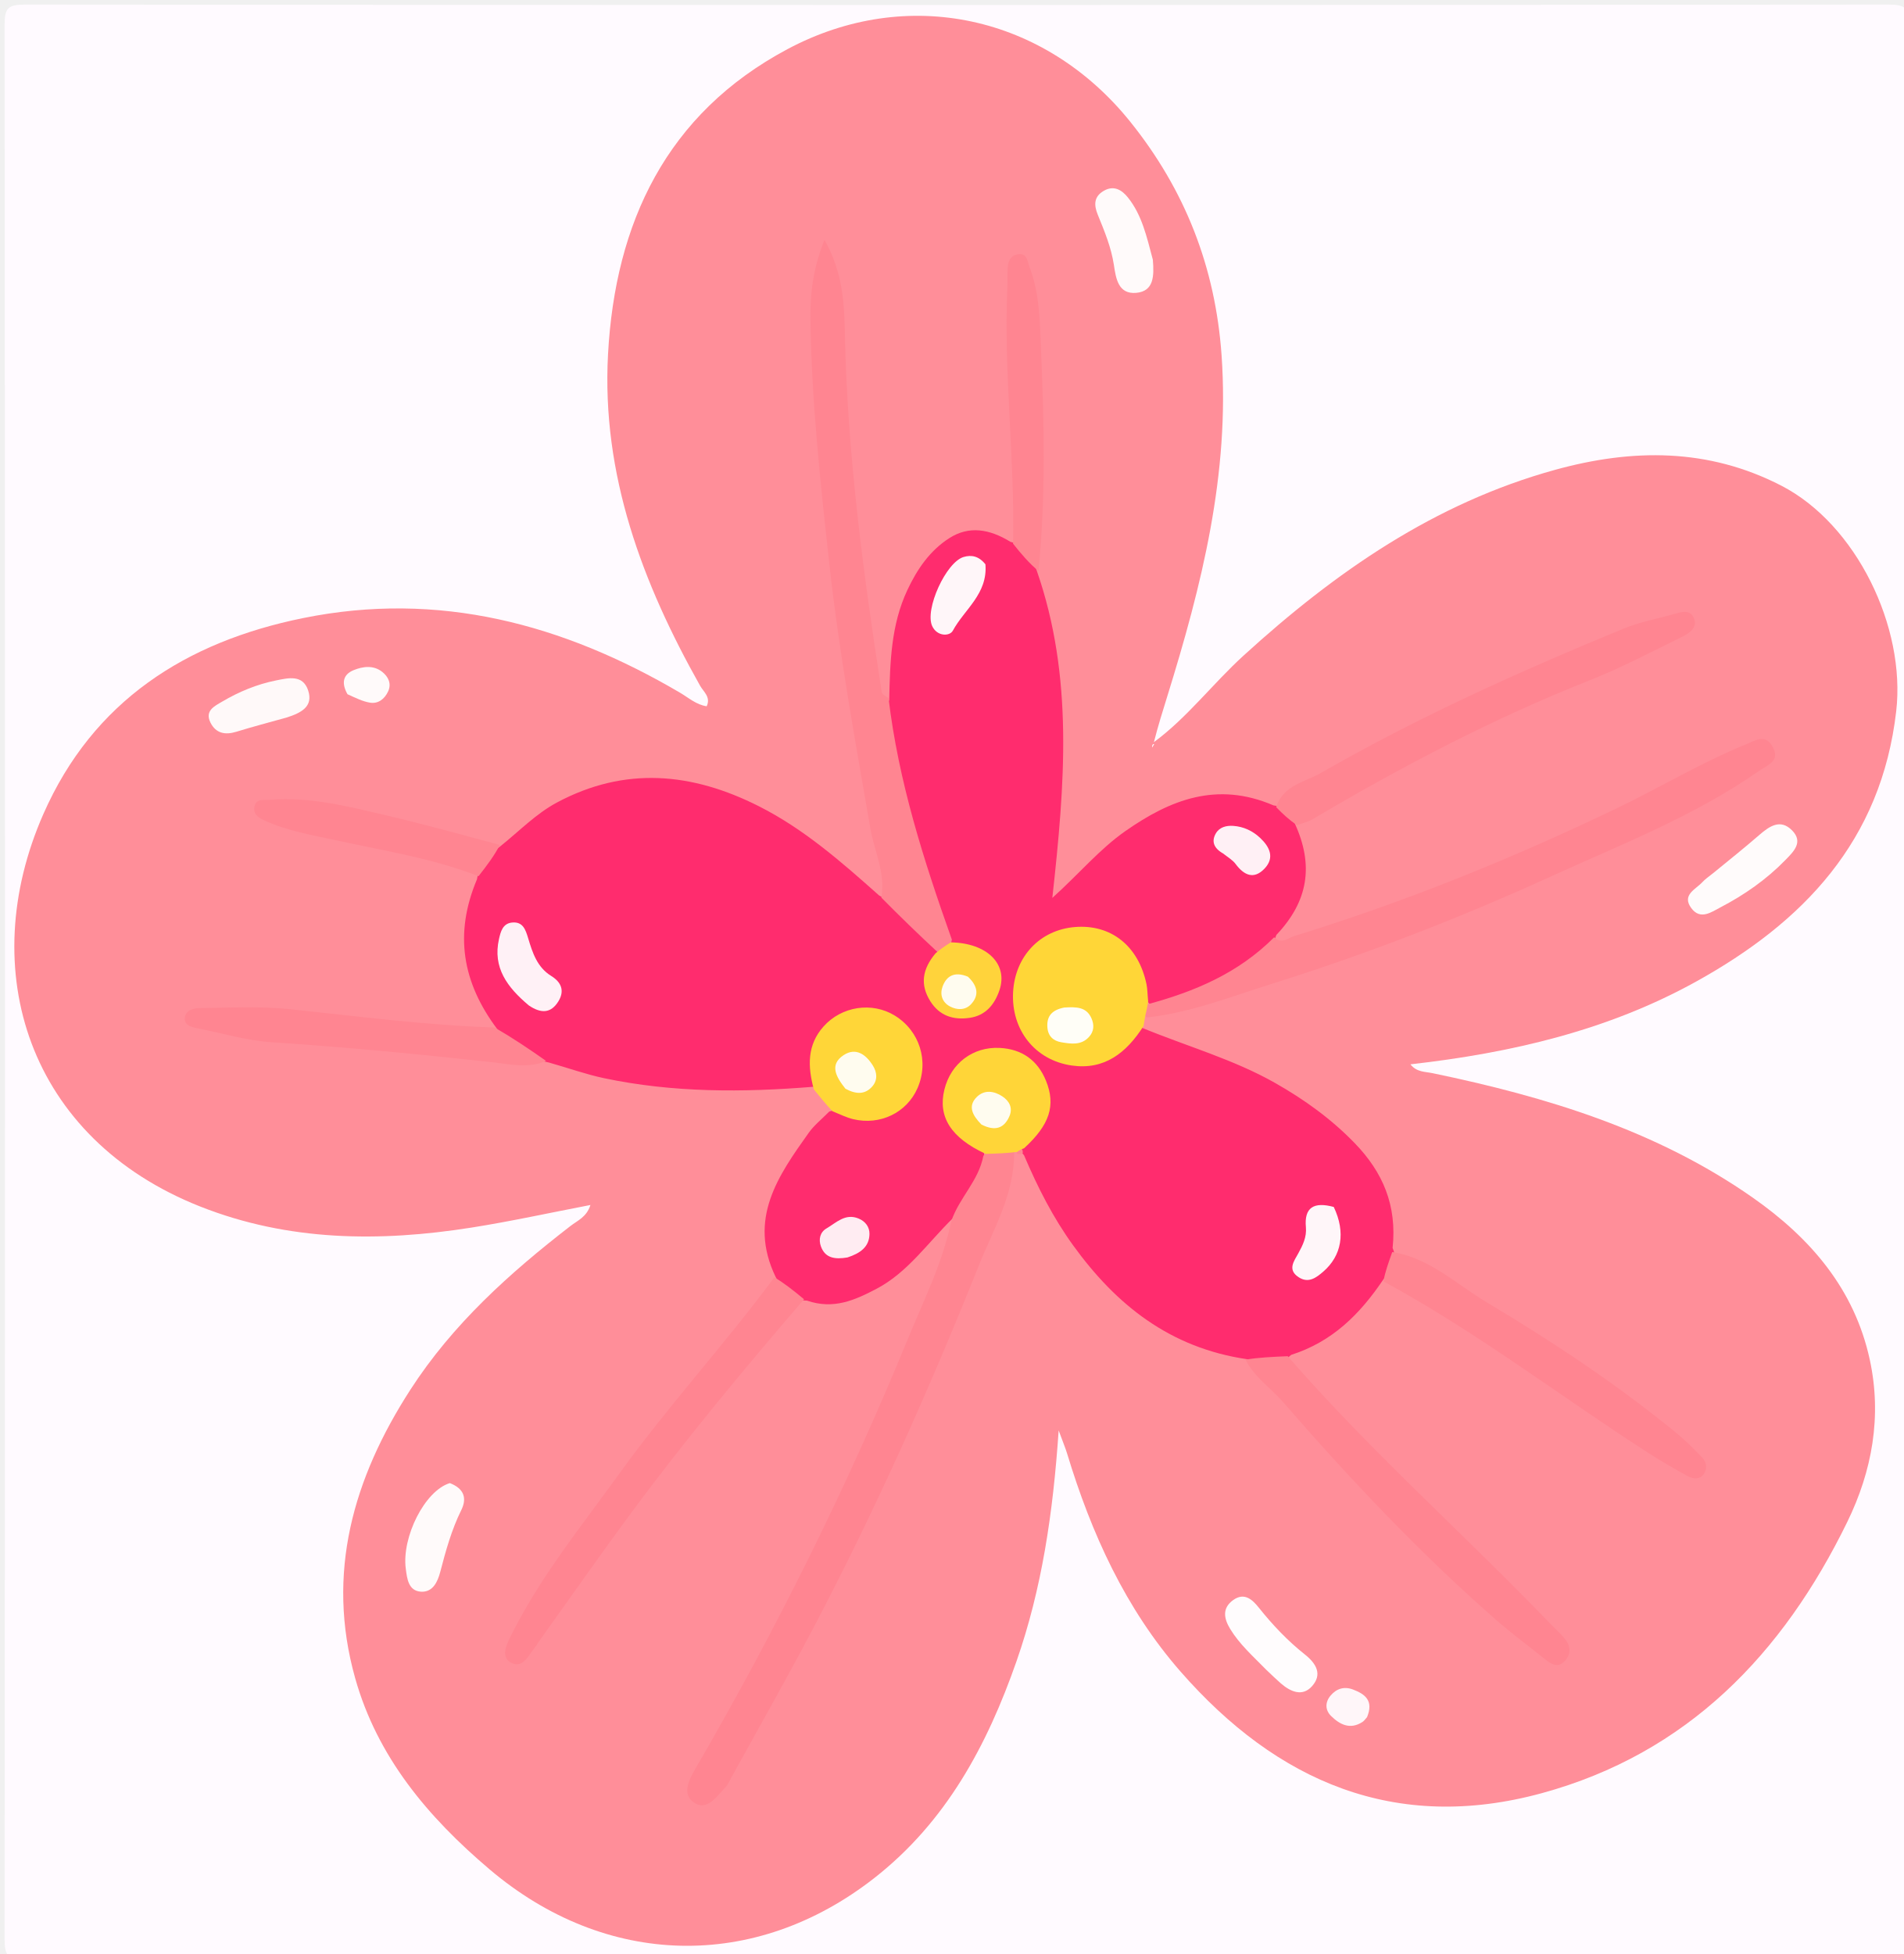
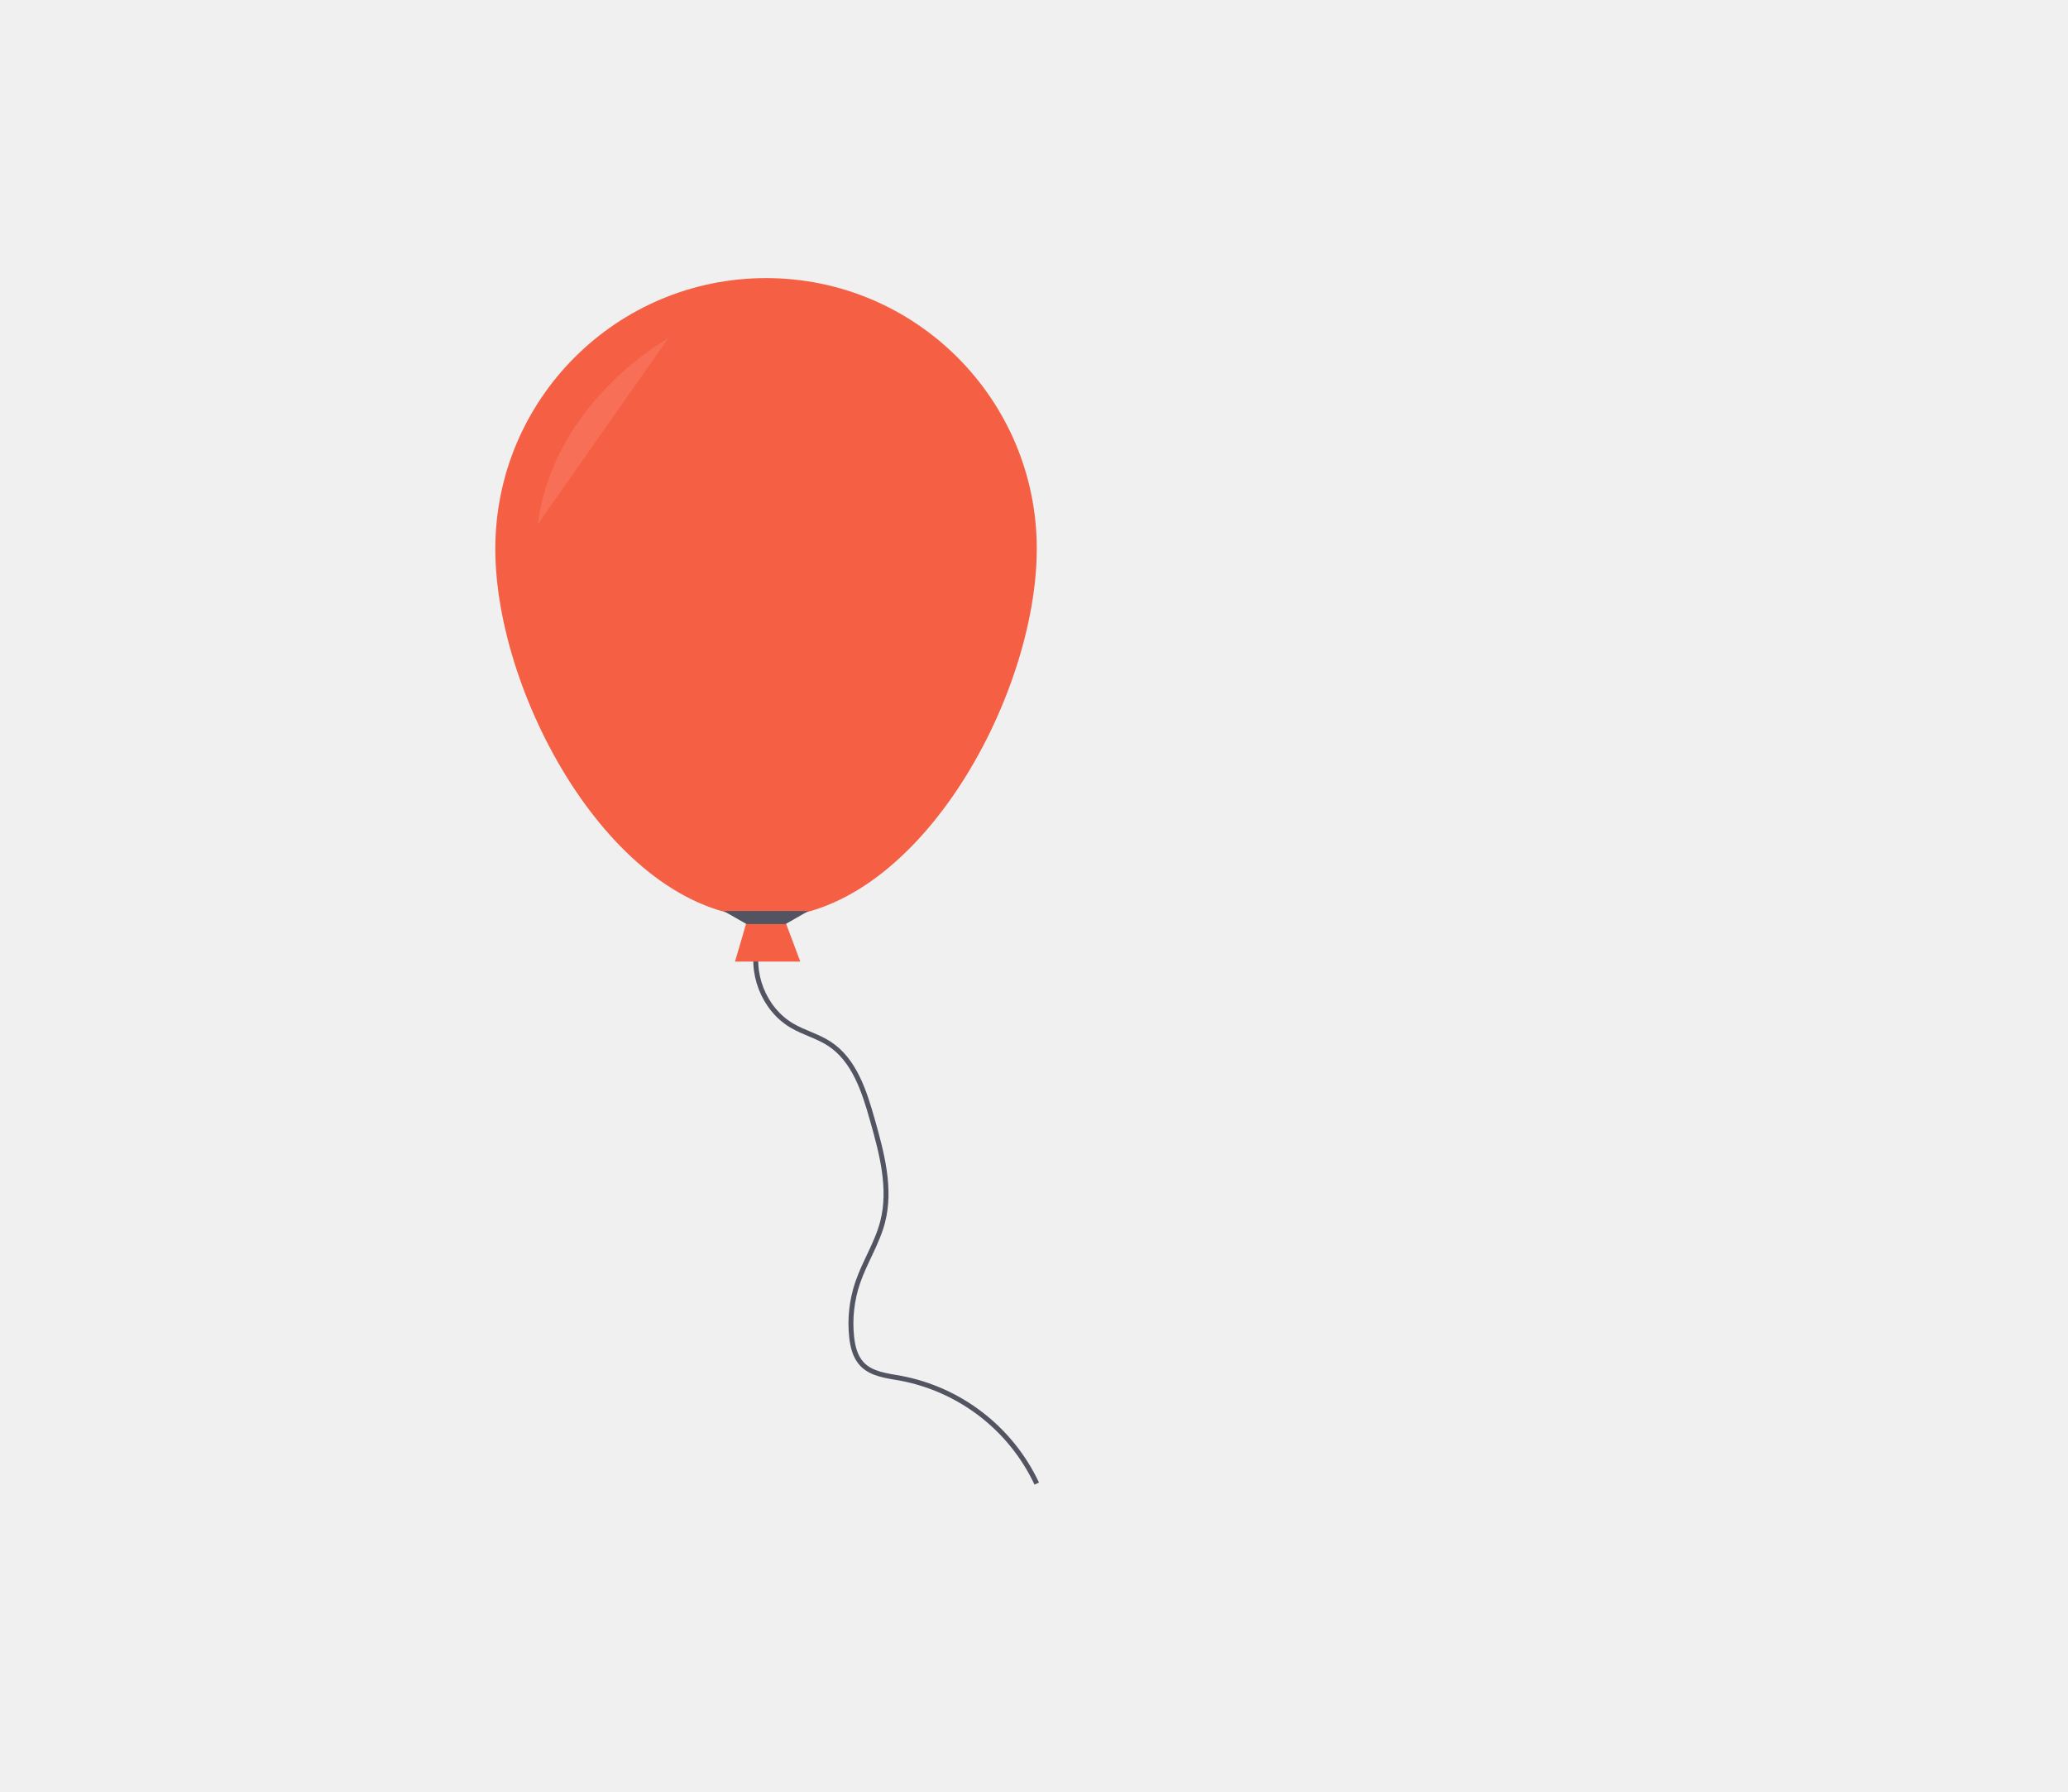
- <svg xmlns="http://www.w3.org/2000/svg" version="1.1" id="Layer_1" x="0px" y="0px" width="100%" viewBox="0 0 376 386" enable-background="new 0 0 376 386" xml:space="preserve">
-   <path fill="#FFFAFF" opacity="1" stroke="none" d=" M213,387   C143.333,387 74.167,386.968 5,387.096   C1.576,387.103 0.902,386.424 0.905,383   C1.018,257 1.018,131 0.905,5   C0.902,1.577 1.576,0.902 5,0.905   C127.667,1.018 250.333,1.018 373,0.905   C376.423,0.902 377.098,1.576 377.095,5   C376.982,131 376.982,257 377.095,383   C377.098,386.423 376.426,387.106 373,387.097   C319.834,386.958 266.667,387 213,387  z" />
-   <path fill="#FF8E99" opacity="1" stroke="none" d=" M227.945,146.607   C234.497,141.787 239.517,135.102 245.665,129.497   C263.721,113.037 283.352,99.381 307.232,92.801   C322.462,88.603 337.433,88.488 351.882,95.938   C366.715,103.585 376.489,123.867 374.579,140.489   C371.635,166.125 356.252,182.166 335.046,193.909   C317.621,203.558 298.557,207.997 278.614,210.252   C279.856,211.822 281.494,211.687 283.001,212   C305.455,216.668 327.204,223.248 346.251,236.59   C357.599,244.539 366.327,254.607 369.358,268.596   C371.778,279.771 369.835,290.558 364.92,300.635   C352.19,326.734 333.316,346.391 304.554,354.234   C275.688,362.104 252.253,351.979 233.218,330.223   C222.306,317.752 215.585,302.906 210.8,287.146   C210.471,286.062 210.026,285.014 209.128,282.571   C208.012,299.057 205.784,313.919 200.791,328.201   C194.996,344.773 186.91,359.888 172.703,371   C149.082,389.474 119.657,388.742 96.707,369.276   C84.524,358.943 74.527,347.081 70.148,331.468   C64.348,310.792 69.778,292.011 81.071,274.523   C89.405,261.615 100.645,251.494 112.691,242.187   C114.087,241.107 115.89,240.422 116.636,238.039   C108.597,239.581 100.89,241.28 93.108,242.507   C74.956,245.372 56.962,245.22 39.568,238.348   C5.639,224.945 -5.039,191.69 8.58,160.778   C18.4,138.488 36.701,126.811 59.834,122.106   C86.646,116.653 111.237,123.253 134.363,136.858   C136.035,137.842 137.528,139.208 139.599,139.521   C140.454,137.698 138.983,136.679 138.302,135.468   C126.859,115.139 118.829,93.737 120.109,70.015   C121.511,44.003 131.658,22.469 155.535,9.721   C179.251,-2.941 206.402,3.053 223.275,24.052   C234.086,37.507 240.091,52.775 241.312,70.202   C242.953,93.613 237.376,115.688 230.556,137.652   C229.671,140.505 228.773,143.354 227.945,146.607  z" />
-   <path fill="#FF2C6E" opacity="1" stroke="none" d=" M160.754,214.679   C146.742,215.824 132.93,215.867 119.285,212.979   C115.747,212.23 112.312,210.994 108.453,209.899   C104.019,209.023 100.853,206.814 98.237,203.309   C91.328,194.095 89.665,184.507 94.229,173.683   C94.688,170.62 96.496,168.927 98.792,167.216   C102.656,164.119 105.88,160.744 110.016,158.532   C123.466,151.337 136.737,152.607 149.942,159.284   C158.77,163.748 166.113,170.172 173.656,176.89   C178.69,179.538 181.9,183.658 185.311,188   C185.358,189.73 184.377,190.792 184.091,192.071   C183.351,195.376 184.318,198.076 187.539,199.42   C190.782,200.772 194.436,199.144 195.888,196.018   C197.314,192.946 196.122,189.744 192.937,188.076   C191.308,187.223 189.357,187.327 187.5,186.063   C180.812,171.853 177.458,157.038 174.837,142.018   C174.636,140.868 174.826,139.705 175.658,138.316   C175.822,130.663 176.03,123.432 179.232,116.583   C181.184,112.41 183.716,108.732 187.558,106.287   C191.423,103.828 195.462,104.484 199.603,107.034   C202.755,107.814 203.849,110.042 204.808,112.746   C212.121,133.755 210.35,154.911 207.878,177.377   C213.245,172.539 217.22,167.735 222.288,164.189   C231.157,157.984 240.4,154.297 251.572,159.102   C253.895,159.407 254.937,160.711 255.777,162.677   C259.586,170.974 258.41,178.086 252.137,184.685   C251.005,188.019 248.635,189.862 246.101,191.38   C240.344,194.827 234.576,198.348 227.24,198.504   C225.349,196.477 225.309,194.025 224.41,191.903   C222.296,186.916 217.915,184.026 212.758,184.365   C207.259,184.727 203.184,188.138 201.761,193.571   C200.426,198.663 202.751,204.567 207.231,207.464   C211.581,210.277 216.415,210.029 220.655,206.83   C222.239,205.635 223.265,203.803 225.499,202.997   C234.509,206.715 243.629,209.246 251.88,213.927   C257.68,217.218 262.981,221.031 267.64,225.852   C273.159,231.564 275.987,238.09 275.097,246.532   C276.273,249.29 274.933,250.899 273.272,252.742   C268.613,259.654 263.201,265.035 255.066,267.645   C252.341,270.088 249.594,269.654 246.386,268.508   C231.084,266.273 220.469,257.748 211.972,245.991   C208.05,240.563 205.029,234.651 202.29,228.218   C201.898,227.786 201.766,227.585 201.687,227.028   C202.506,224.98 204.018,223.816 204.891,222.192   C207.16,217.971 205.9,212.319 202.079,209.704   C198.233,207.074 192.588,208.061 189.526,211.9   C186.484,215.715 186.827,220.391 190.42,224.078   C191.583,225.273 193.07,226.099 194.361,227.684   C195.229,233.414 191.653,236.811 188.267,240.611   C183.168,245.598 179.317,251.379 173.065,254.64   C168.869,256.828 164.68,258.731 159.423,256.934   C156.071,256.84 154.555,254.929 153.22,252.25   C147.691,240.769 153.732,232.247 159.762,223.77   C160.807,222.301 162.276,221.135 163.817,219.577   C166.129,218.818 167.977,219.86 169.931,220.078   C175.342,220.683 179.99,217.203 180.603,212.063   C181.302,206.207 177.612,201.007 172.355,200.438   C166.932,199.852 162.095,203.593 161.396,208.935   C161.16,210.736 161.453,212.584 160.754,214.679  z" />
-   <path fill="#FF8591" opacity="1" stroke="none" d=" M187.937,241.168   C189.563,236.499 193.291,233.327 194.262,228.309   C195.925,226.47 197.797,226.708 200.348,227.548   C200.383,235.988 196.234,242.799 193.366,249.975   C183.62,274.358 172.913,298.332 160.678,321.585   C155.266,331.87 149.511,341.975 143.909,352.161   C143.749,352.451 143.599,352.765 143.372,352.999   C141.677,354.753 139.787,357.67 137.362,356.257   C134.452,354.562 136.143,351.512 137.486,349.199   C153.362,321.858 167.398,293.615 179.398,264.357   C182.479,256.844 186.167,249.573 187.937,241.168  z" />
-   <path fill="#FF8591" opacity="1" stroke="none" d=" M175.522,137.894   C177.486,154.356 182.44,169.877 188.033,185.623   C187.769,187.307 186.904,188.028 185.279,188.143   C181.389,184.542 177.83,181.081 174.114,177.328   C174.942,172.36 172.709,168.144 171.946,163.735   C168.932,146.316 165.759,128.936 163.821,111.342   C162.046,95.221 160.294,79.102 160.097,62.88   C160.038,58.047 160.576,53.088 162.868,47.382   C166.491,53.754 166.771,59.883 166.892,65.753   C167.381,89.637 170.511,113.223 174.183,136.764   C174.244,137.154 174.818,137.464 175.522,137.894  z" />
-   <path fill="#FF8591" opacity="1" stroke="none" d=" M226.602,198.411   C236.067,195.859 244.61,192.248 251.702,185.153   C253.201,186.61 254.472,185.272 255.574,184.934   C277.526,178.19 298.769,169.58 319.435,159.644   C327.957,155.547 336.092,150.624 344.889,147.047   C346.699,146.312 348.635,144.902 350.112,147.419   C351.822,150.333 349.182,151.093 347.494,152.275   C334.736,161.209 320.246,166.81 306.226,173.203   C288.257,181.398 269.798,188.526 250.933,194.444   C243.053,196.916 235.305,200.005 226.601,201.002   C225.382,200.155 225.91,199.393 226.602,198.411  z" />
-   <path fill="#FF8591" opacity="1" stroke="none" d=" M246.03,268.591   C248.632,268.158 251.289,268.042 254.377,267.908   C270.61,286.585 288.954,302.805 305.894,320.391   C306.933,321.47 308.054,322.476 309.023,323.613   C310.241,325.04 310.465,326.672 309.126,328.113   C307.772,329.57 306.441,328.762 305.19,327.754   C301.971,325.159 298.63,322.705 295.523,319.983   C280.392,306.729 266.628,292.128 253.452,276.957   C251.066,274.21 247.899,272.179 246.03,268.591  z" />
-   <path fill="#FF8591" opacity="1" stroke="none" d=" M152.972,252.327   C154.883,253.455 156.755,254.932 158.828,256.659   C147.017,270.39 135.481,284.267 124.742,298.786   C118.436,307.313 112.365,316.014 106.191,324.639   C106.095,324.773 106.06,324.956 105.953,325.076   C104.498,326.715 103.332,329.959 100.75,328.331   C98.762,327.078 100.304,324.366 101.282,322.436   C107.014,311.124 114.982,301.323 122.345,291.1   C131.928,277.795 143.041,265.725 152.972,252.327  z" />
-   <path fill="#FF8591" opacity="1" stroke="none" d=" M256.191,163.001   C254.628,161.934 253.438,160.826 252.101,159.453   C253.49,155.082 257.775,154.507 260.889,152.716   C280.081,141.677 300.247,132.607 320.702,124.189   C323.742,122.937 327.035,122.288 330.23,121.43   C331.787,121.011 333.794,120.136 334.623,122.126   C335.414,124.028 333.584,125.167 332.121,125.882   C326.147,128.804 320.24,131.928 314.069,134.371   C295.002,141.916 276.934,151.4 259.318,161.814   C258.471,162.315 257.486,162.583 256.191,163.001  z" />
-   <path fill="#FFD637" opacity="1" stroke="none" d=" M226.805,197.787   C226.656,198.939 226.457,199.68 226.227,200.712   C226.106,201.452 226.016,201.901 225.891,202.695   C222.476,208.036 218.153,211.4 211.74,210.488   C204.443,209.45 199.725,203.427 200.128,195.992   C200.512,188.899 205.467,183.685 212.352,183.13   C219.479,182.555 224.888,186.853 226.475,194.402   C226.678,195.37 226.666,196.384 226.805,197.787  z" />
-   <path fill="#FF8591" opacity="1" stroke="none" d=" M273.288,253.121   C273.624,251.212 274.281,249.444 275.028,247.33   C282.343,248.485 287.6,253.618 293.643,257.233   C306.717,265.055 319.429,273.462 331.235,283.144   C333.023,284.611 334.659,286.276 336.264,287.947   C337.146,288.864 337.279,290.165 336.577,291.184   C335.801,292.309 334.453,292.185 333.409,291.61   C330.655,290.092 327.928,288.513 325.286,286.808   C308.031,275.672 291.695,263.119 273.288,253.121  z" />
-   <path fill="#FF8591" opacity="1" stroke="none" d=" M97.717,202.973   C101.342,205.081 104.493,207.201 107.86,209.569   C104.42,211.141 100.633,210.21 97.071,209.818   C82.628,208.232 68.18,206.842 53.678,205.89   C48.781,205.569 43.958,204.117 39.107,203.152   C37.966,202.925 36.518,202.642 36.5,201.279   C36.479,199.6 38.197,199.161 39.396,199.145   C45.371,199.067 51.397,198.742 57.315,199.361   C70.61,200.752 83.863,202.52 97.717,202.973  z" />
-   <path fill="#FF8591" opacity="1" stroke="none" d=" M205.153,112.803   C203.305,111.288 201.787,109.489 200.123,107.406   C200.485,90.37 198.244,73.672 198.993,56.914   C199.053,55.588 198.981,54.255 199.052,52.93   C199.131,51.458 199.782,50.269 201.382,50.209   C202.951,50.151 202.952,51.656 203.349,52.682   C205.418,58.023 205.427,63.801 205.656,69.279   C206.256,83.671 206.584,98.113 205.153,112.803  z" />
-   <path fill="#FFD638" opacity="1" stroke="none" d=" M160.769,215.201   C159.521,210.625 159.442,206.415 162.673,202.787   C166.25,198.772 172.242,197.858 176.748,200.616   C181.676,203.632 183.565,209.661 181.243,214.963   C179.121,219.806 173.856,222.371 168.51,221.077   C167.236,220.769 166.033,220.171 164.44,219.516   C163.041,218.019 161.999,216.713 160.769,215.201  z" />
-   <path fill="#FF8591" opacity="1" stroke="none" d=" M98.746,166.911   C97.66,169.007 96.217,170.939 94.528,173.088   C85.428,169.539 75.959,168.089 66.655,166.053   C61.804,164.991 56.905,164.185 52.339,162.131   C51.081,161.565 49.848,160.79 50.309,159.168   C50.727,157.695 52.162,158.096 53.274,158.002   C61.172,157.339 68.739,159.306 76.3,161.072   C83.702,162.799 91.029,164.842 98.746,166.911  z" />
-   <path fill="#FFFBFB" opacity="1" stroke="none" d=" M338.468,172.444   C341.683,169.815 344.655,167.443 347.523,164.952   C349.545,163.197 351.71,161.703 354.006,164.034   C356.304,166.367 354.298,168.241 352.658,169.923   C348.929,173.747 344.591,176.776 339.881,179.232   C338.097,180.163 335.904,181.812 334.117,179.415   C332.151,176.779 334.951,175.716 336.292,174.258   C336.847,173.654 337.546,173.183 338.468,172.444  z" />
-   <path fill="#FFFAFA" opacity="1" stroke="none" d=" M88.86,292.976   C91.77,294.096 92.234,296.056 91.129,298.294   C89.205,302.19 88.063,306.317 86.978,310.486   C86.46,312.475 85.502,314.572 83.158,314.427   C80.654,314.271 80.412,311.819 80.157,309.889   C79.333,303.656 83.9,294.487 88.86,292.976  z" />
-   <path fill="#FFFCFD" opacity="1" stroke="none" d=" M250.181,329.894   C247.487,327.145 244.857,324.821 243.019,321.798   C241.763,319.733 241.379,317.675 243.614,316.075   C245.815,314.499 247.399,315.992 248.676,317.593   C251.385,320.988 254.36,324.129 257.748,326.816   C260.059,328.649 261.246,330.782 259.177,333.101   C257.275,335.233 254.925,334.199 252.999,332.523   C252.122,331.759 251.291,330.942 250.181,329.894  z" />
-   <path fill="#FFFAFA" opacity="1" stroke="none" d=" M227.735,51.308   C227.991,54.484 227.972,57.536 224.458,57.851   C220.907,58.169 220.442,55.017 220.041,52.358   C219.516,48.867 218.174,45.654 216.861,42.432   C216.073,40.5 216.062,38.847 218.037,37.7   C220.029,36.542 221.611,37.511 222.815,39.017   C225.588,42.486 226.521,46.747 227.735,51.308  z" />
-   <path fill="#FFF9F9" opacity="1" stroke="none" d=" M56.605,141.748   C53.031,142.737 49.832,143.588 46.67,144.559   C44.469,145.234 42.644,144.871 41.583,142.759   C40.393,140.388 42.384,139.489 43.918,138.583   C47.225,136.632 50.762,135.172 54.531,134.415   C56.952,133.928 59.821,133.195 60.876,136.399   C61.917,139.562 59.54,140.816 56.605,141.748  z" />
-   <path fill="#FFF6F9" opacity="1" stroke="none" d=" M270.049,339.209   C269.611,339.739 269.394,340.002 269.121,340.177   C266.693,341.733 264.67,340.678 262.943,338.984   C261.746,337.811 261.743,336.254 262.844,334.953   C263.998,333.589 265.505,333.083 267.273,333.753   C269.668,334.66 271.388,335.953 270.049,339.209  z" />
-   <path fill="#FFFAFA" opacity="1" stroke="none" d=" M68.641,137.139   C67.368,134.873 67.812,133.224 69.842,132.39   C71.691,131.631 73.768,131.365 75.485,132.708   C76.685,133.648 77.415,135.055 76.64,136.651   C75.944,138.083 74.723,139.069 73.094,138.806   C71.667,138.576 70.312,137.9 68.641,137.139  z" />
-   <path fill="#FF8591" opacity="1" stroke="none" d=" M201.758,226.94   C202.038,227.054 202.04,227.521 202.035,227.754   C201.859,227.991 201.688,227.995 201.261,228.002   C201.005,228.004 200.895,227.867 200.841,227.798   C200.87,227.315 201.093,227.009 201.758,226.94  z" />
-   <path fill="#FFFAFF" opacity="1" stroke="none" d=" M228.003,147.004   C227.868,147.233 227.729,147.456 227.59,147.68   C227.581,147.457 227.573,147.233 227.774,146.998   C227.984,146.985 227.998,146.998 228.003,147.004  z" />
-   <path fill="#FFD538" opacity="1" stroke="none" d=" M202.296,226.832   C201.7,227.065 201.395,227.172 200.955,227.552   C198.895,227.803 197.003,227.878 194.715,227.941   C187.805,224.76 185.247,220.579 186.555,215.242   C187.822,210.071 192.182,206.748 197.464,207.008   C201.868,207.225 204.979,209.448 206.623,213.489   C208.613,218.379 207.343,222.217 202.296,226.832  z" />
-   <path fill="#FFD33B" opacity="1" stroke="none" d=" M184.813,188.317   C185.817,187.442 186.686,186.881 187.822,186.158   C195.047,186.282 199.185,190.505 197.425,195.634   C196.46,198.449 194.705,200.619 191.52,201.073   C188.291,201.533 185.569,200.659 183.762,197.762   C181.724,194.495 182.182,191.455 184.813,188.317  z" />
-   <path fill="#FFF1F6" opacity="1" stroke="none" d=" M104.467,198.62   C100.186,195.025 97.299,191.144 98.57,185.503   C98.895,184.06 99.299,182.425 101.149,182.242   C103.311,182.029 103.823,183.657 104.332,185.341   C105.197,188.205 106.098,191.069 108.894,192.797   C110.872,194.02 111.607,195.725 110.279,197.851   C108.836,200.16 106.914,200.277 104.467,198.62  z" />
-   <path fill="#FFF6F9" opacity="1" stroke="none" d=" M194.663,111.476   C195.142,117.326 190.507,120.366 188.231,124.577   C187.603,125.738 185.122,125.759 184.154,123.694   C182.618,120.416 186.877,111.036 190.374,110.022   C191.903,109.579 193.345,109.832 194.663,111.476  z" />
-   <path fill="#FFF6F9" opacity="1" stroke="none" d=" M263.472,238.428   C265.881,243.485 265.013,248.07 261.41,251.192   C259.998,252.416 258.47,253.57 256.537,252.306   C254.277,250.829 255.614,249.14 256.471,247.585   C257.362,245.968 258.145,244.357 257.968,242.436   C257.607,238.506 259.554,237.358 263.472,238.428  z" />
-   <path fill="#FFF0F5" opacity="1" stroke="none" d=" M241.592,168.591   C239.728,167.52 239.3,166.176 240.163,164.657   C240.871,163.411 242.221,163.052 243.602,163.146   C245.651,163.286 247.451,164.129 248.927,165.519   C250.784,167.267 251.86,169.396 249.816,171.566   C247.693,173.822 245.743,172.911 244.077,170.668   C243.515,169.91 242.627,169.394 241.592,168.591  z" />
-   <path fill="#FFECF2" opacity="1" stroke="none" d=" M167.408,248.401   C164.897,248.83 162.982,248.522 162.156,246.194   C161.674,244.835 161.98,243.418 163.269,242.666   C165.202,241.538 166.97,239.627 169.604,240.712   C170.974,241.276 171.787,242.403 171.757,243.793   C171.702,246.313 169.967,247.56 167.408,248.401  z" />
-   <path fill="#FFFEF7" opacity="1" stroke="none" d=" M210.22,199.033   C212.66,198.876 214.619,198.912 215.61,201.162   C216.186,202.471 216.113,203.734 215.141,204.819   C213.598,206.541 211.574,206.216 209.644,205.891   C208.061,205.624 207.021,204.675 206.901,202.924   C206.753,200.775 207.743,199.527 210.22,199.033  z" />
-   <path fill="#FFFCEF" opacity="1" stroke="none" d=" M167.008,215.071   C165.129,212.707 163.796,210.323 166.646,208.438   C169.062,206.84 171.067,208.31 172.425,210.49   C173.268,211.843 173.413,213.378 172.29,214.644   C170.884,216.229 169.129,216.217 167.008,215.071  z" />
-   <path fill="#FFFCEF" opacity="1" stroke="none" d=" M193.866,222.138   C192.079,220.313 191.13,218.497 192.965,216.69   C194.441,215.235 196.353,215.488 198.005,216.581   C199.351,217.471 200.103,218.826 199.425,220.442   C198.404,222.874 196.602,223.546 193.866,222.138  z" />
-   <path fill="#FFFCEF" opacity="1" stroke="none" d=" M191.205,192.94   C193.205,194.811 193.43,196.686 191.792,198.407   C190.668,199.588 189.044,199.563 187.632,198.804   C186.111,197.986 185.645,196.451 186.174,194.952   C186.938,192.789 188.548,191.837 191.205,192.94  z" />
+ <svg xmlns="http://www.w3.org/2000/svg" id="683d3690-e1ab-45db-97b8-9484a1649262" data-name="Layer 1" width="839.2" height="727.08" viewBox="0 0 839.2 727.08">
+   <path d="M488.31,468c-3.94,12.79,2,27.91,13.53,34.64,4.84,2.82,10.41,4.24,15.1,7.3,10.19,6.64,14.21,19.35,17.52,31.05,3.8,13.45,7.61,27.67,4.13,41.2-2.22,8.63-7.27,16.26-10.14,24.7a51.54,51.54,0,0,0-2.45,22c.42,3.94,1.4,8,4.1,10.94,3.9,4.2,10.18,4.83,15.82,5.84a76.78,76.78,0,0,1,55.2,42.74" transform="translate(-180.4 -86.46)" fill="none" stroke="#535461" stroke-miterlimit="10" stroke-width="2" />
+   <polygon points="324.76 390.14 298.28 390.14 302.92 374.26 318.8 374.26 324.76 390.14" fill="#f55f44" />
+   <path d="M601.12,309.16c0,60.68-49.19,149.57-109.86,149.57s-109.86-88.9-109.86-149.57a109.86,109.86,0,0,1,219.73,0Z" transform="translate(-180.4 -86.46)" fill="#f55f44" />
+   <polygon points="318.8 374.92 302.92 374.92 293.65 369.63 328.07 369.63 318.8 374.92" fill="#535461" />
+   <path d="M451.55,223.78s-46.33,25.15-52.95,75.45" transform="translate(-180.4 -86.46)" fill="#fff" opacity="0.1" />
</svg>
